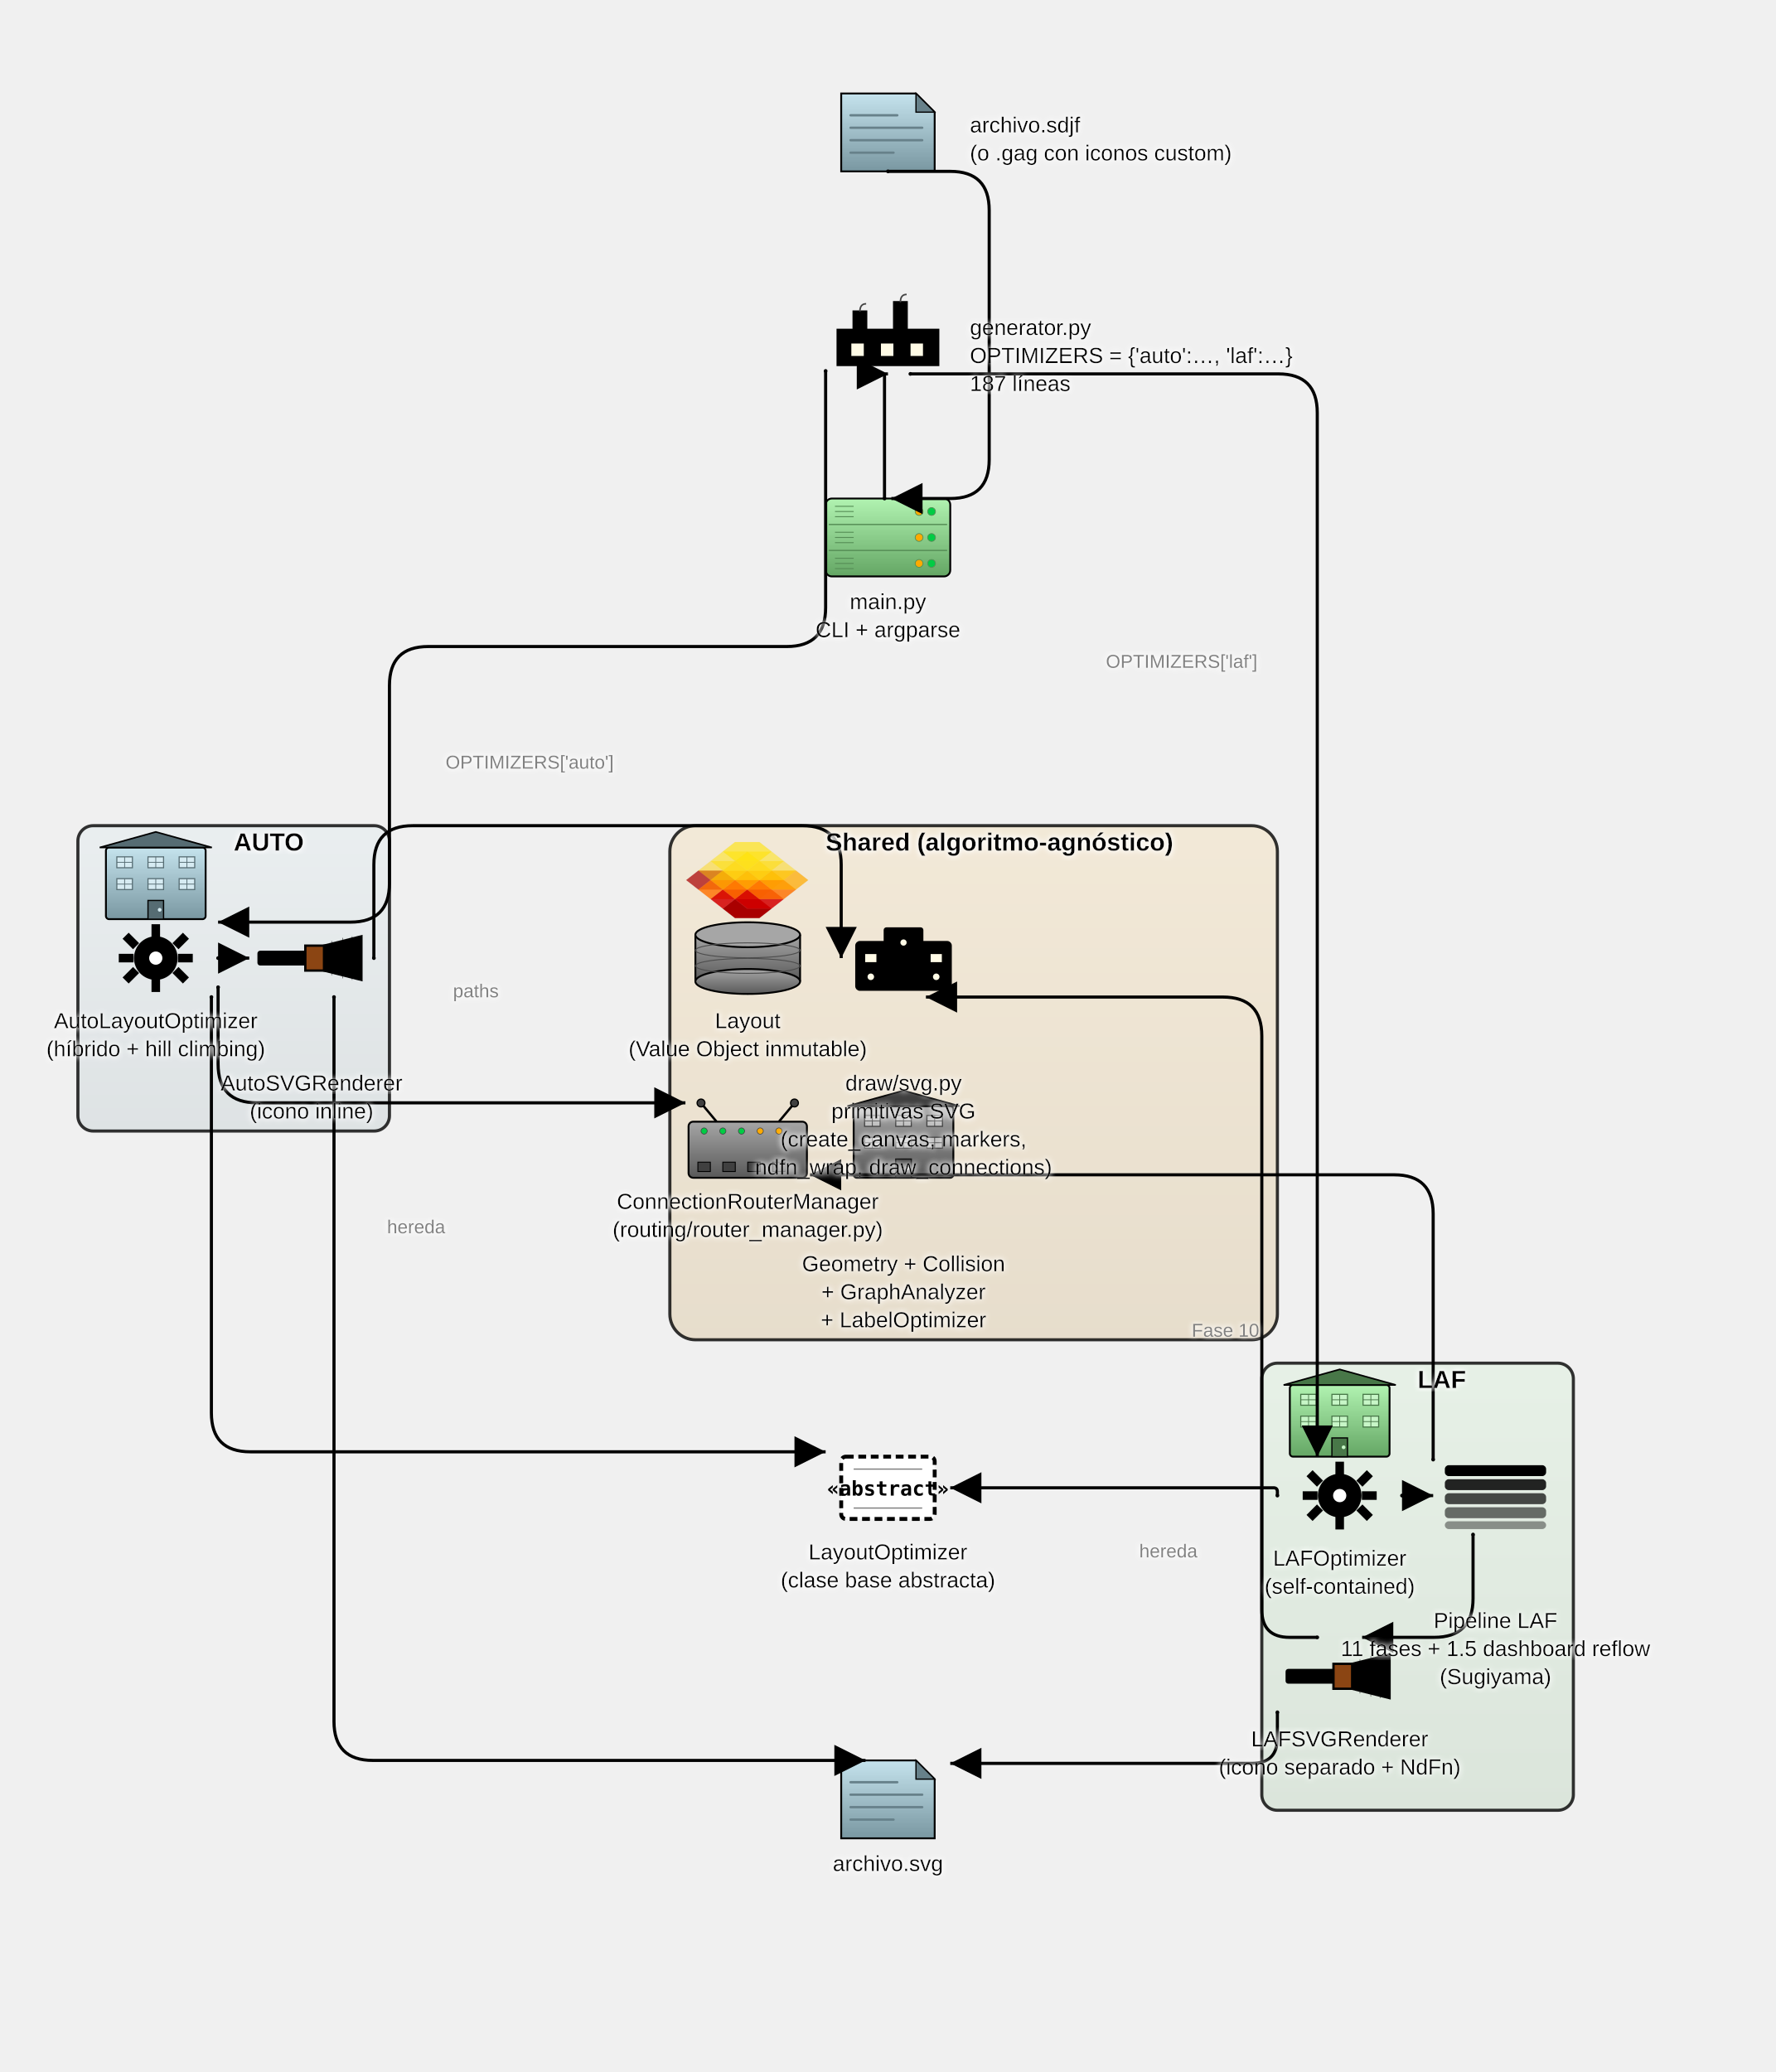
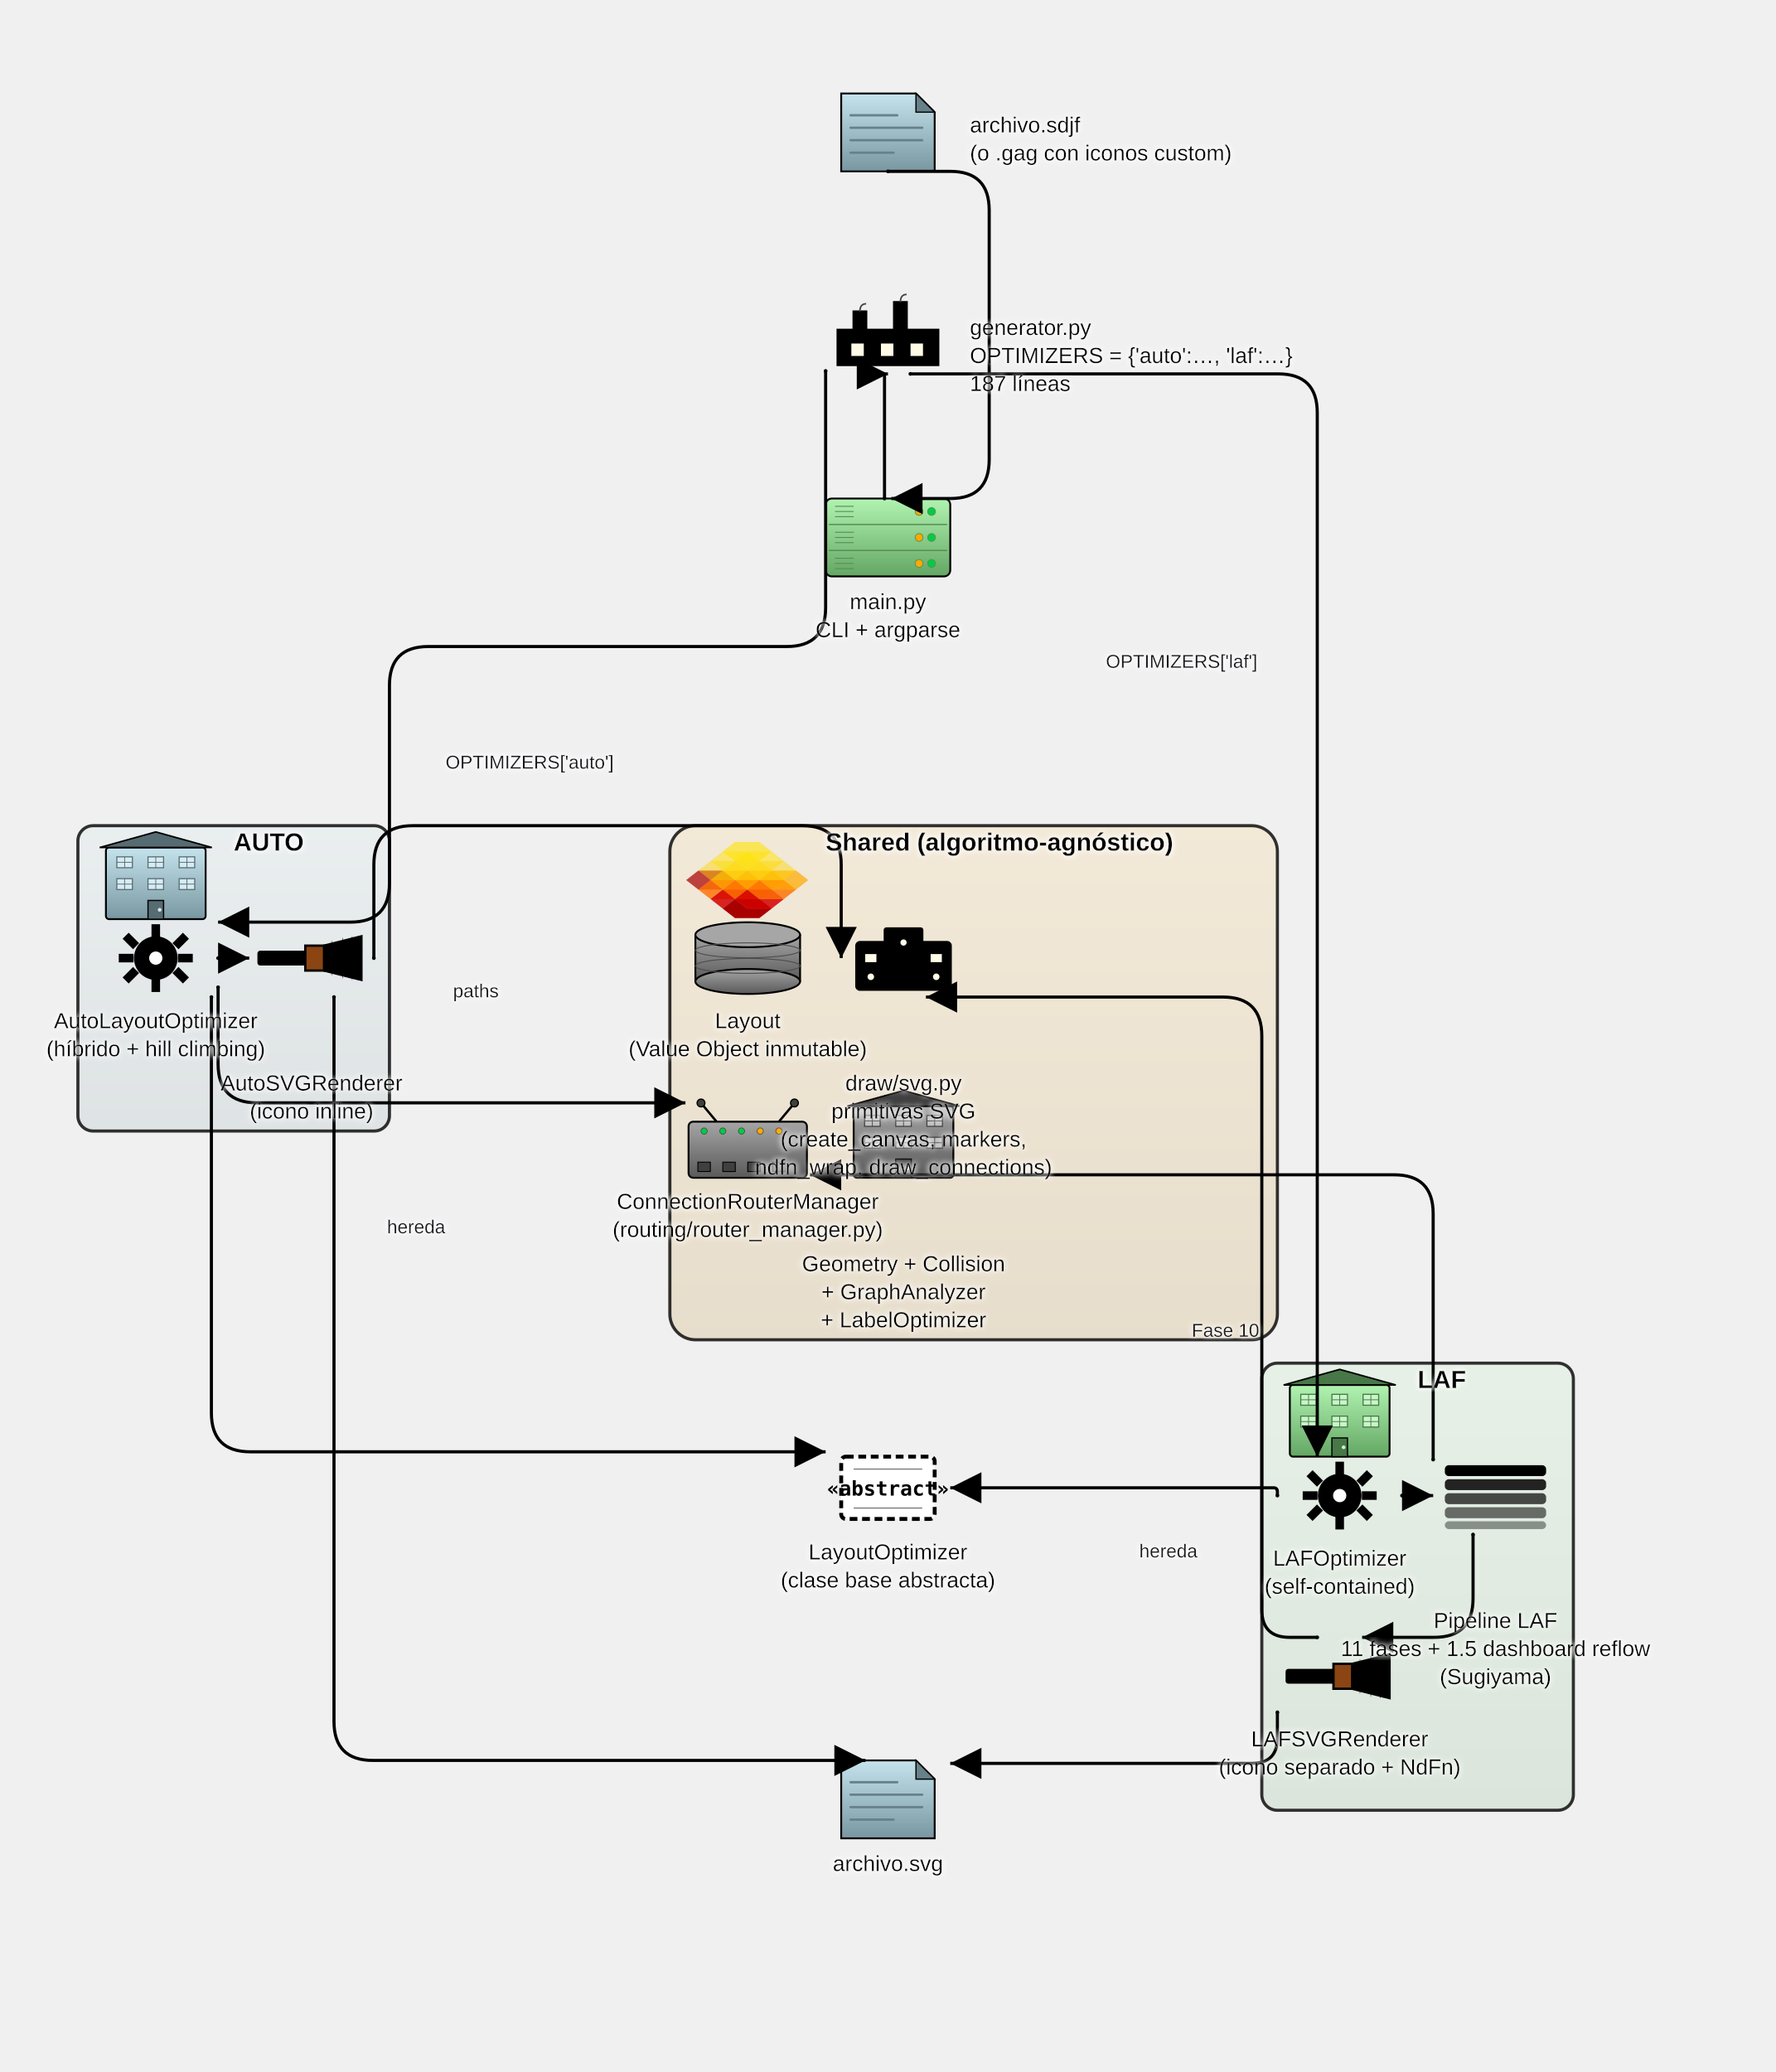
<svg xmlns="http://www.w3.org/2000/svg" baseProfile="full" height="1330" version="1.1" viewBox="0,0,1140,1330" width="1140">
  <defs>
    <filter height="140%" id="text-glow" width="140%" x="-20%" y="-20%">
      <feGaussianBlur in="SourceGraphic" result="blur" stdDeviation="2" />
      <feFlood flood-color="white" flood-opacity="1" result="color" />
      <feComposite in="color" in2="blur" operator="in" result="shadow" />
      <feMerge>
        <feMergeNode in="shadow" />
        <feMergeNode in="shadow" />
        <feMergeNode in="SourceGraphic" />
      </feMerge>
    </filter>
    <marker id="arrow-end" markerHeight="10" markerWidth="10" orient="auto" refX="10" refY="5">
      <path d="M 0 0 L 10 5 L 0 10 z" fill="black" />
    </marker>
    <marker id="arrow-start" markerHeight="10" markerWidth="10" orient="auto" refX="0" refY="5">
      <path d="M 10 0 L 0 5 L 10 10 z" fill="black" />
    </marker>
    <marker id="circle-start" markerHeight="2.4" markerUnits="userSpaceOnUse" markerWidth="2.4" orient="auto" refX="1.2" refY="1.2">
      <circle cx="1.2" cy="1.2" fill="black" r="1.2" />
    </marker>
    <marker id="circle-end" markerHeight="2.4" markerUnits="userSpaceOnUse" markerWidth="2.4" orient="auto" refX="1.2" refY="1.2">
      <circle cx="1.2" cy="1.2" fill="black" r="1.2" />
    </marker>
    <linearGradient id="gradient-auto_box" x1="0%" x2="0%" y1="0%" y2="100%">
      <stop offset="0%" stop-color="#c5e3ed" />
      <stop offset="100%" stop-color="#7997a1" />
    </linearGradient>
    <linearGradient id="gradient-auto_box_icon" x1="0%" x2="0%" y1="0%" y2="100%">
      <stop offset="0%" stop-color="#c5e3ed" />
      <stop offset="100%" stop-color="#7997a1" />
    </linearGradient>
    <linearGradient id="gradient-shared_box" x1="0%" x2="0%" y1="0%" y2="100%">
      <stop offset="0%" stop-color="#ffc04c" />
      <stop offset="100%" stop-color="#b27300" />
    </linearGradient>
    <linearGradient id="gradient-laf_box" x1="0%" x2="0%" y1="0%" y2="100%">
      <stop offset="0%" stop-color="#b1f3b1" />
      <stop offset="100%" stop-color="#64a664" />
    </linearGradient>
    <linearGradient id="gradient-laf_box_icon" x1="0%" x2="0%" y1="0%" y2="100%">
      <stop offset="0%" stop-color="#b1f3b1" />
      <stop offset="100%" stop-color="#64a664" />
    </linearGradient>
    <linearGradient id="gradient-input" x1="0%" x2="0%" y1="0%" y2="100%">
      <stop offset="0%" stop-color="#c5e3ed" />
      <stop offset="100%" stop-color="#7997a1" />
    </linearGradient>
    <linearGradient id="gradient-main" x1="0%" x2="0%" y1="0%" y2="100%">
      <stop offset="0%" stop-color="#b1f3b1" />
      <stop offset="100%" stop-color="#64a664" />
    </linearGradient>
    <linearGradient id="gradient-layout_obj" x1="0%" x2="0%" y1="0%" y2="100%">
      <stop offset="0%" stop-color="#a6a6a6" />
      <stop offset="100%" stop-color="#595959" />
    </linearGradient>
    <linearGradient id="gradient-router_mgr" x1="0%" x2="0%" y1="0%" y2="100%">
      <stop offset="0%" stop-color="#a6a6a6" />
      <stop offset="100%" stop-color="#595959" />
    </linearGradient>
    <linearGradient id="gradient-geometry_utils" x1="0%" x2="0%" y1="0%" y2="100%">
      <stop offset="0%" stop-color="#a6a6a6" />
      <stop offset="100%" stop-color="#595959" />
    </linearGradient>
    <linearGradient id="gradient-output" x1="0%" x2="0%" y1="0%" y2="100%">
      <stop offset="0%" stop-color="#c5e3ed" />
      <stop offset="100%" stop-color="#7997a1" />
    </linearGradient>
  </defs>
  <rect fill="url(#gradient-auto_box)" fill-opacity="0.15" height="196.0" rx="9.8" ry="9.8" stroke="black" stroke-opacity="0.8" stroke-width="2" width="200.0" x="50.0" y="530.0" />
  <g id="auto_box_icon">
    <rect fill="url(#gradient-auto_box_icon)" height="46" rx="2" ry="2" stroke="black" stroke-width="1.2" width="64" x="68.0" y="544.0" />
    <polygon fill="#566c73" points="64.0,544.0 100.0,534.0 136.0,544.0" stroke="black" stroke-width="1.0" />
    <rect fill="#d6ebf2" height="7" stroke="#566c73" stroke-width="0.7" width="10" x="75.0" y="550.0" />
    <line stroke="#566c73" stroke-width="0.5" x1="80.0" x2="80.0" y1="550.0" y2="557.0" />
    <line stroke="#566c73" stroke-width="0.5" x1="75.0" x2="85.0" y1="553.5" y2="553.5" />
    <rect fill="#d6ebf2" height="7" stroke="#566c73" stroke-width="0.7" width="10" x="95.0" y="550.0" />
    <line stroke="#566c73" stroke-width="0.5" x1="100.0" x2="100.0" y1="550.0" y2="557.0" />
    <line stroke="#566c73" stroke-width="0.5" x1="95.0" x2="105.0" y1="553.5" y2="553.5" />
    <rect fill="#d6ebf2" height="7" stroke="#566c73" stroke-width="0.7" width="10" x="115.0" y="550.0" />
    <line stroke="#566c73" stroke-width="0.5" x1="120.0" x2="120.0" y1="550.0" y2="557.0" />
    <line stroke="#566c73" stroke-width="0.5" x1="115.0" x2="125.0" y1="553.5" y2="553.5" />
    <rect fill="#d6ebf2" height="7" stroke="#566c73" stroke-width="0.7" width="10" x="75.0" y="564.0" />
    <line stroke="#566c73" stroke-width="0.5" x1="80.0" x2="80.0" y1="564.0" y2="571.0" />
    <line stroke="#566c73" stroke-width="0.5" x1="75.0" x2="85.0" y1="567.5" y2="567.5" />
    <rect fill="#d6ebf2" height="7" stroke="#566c73" stroke-width="0.7" width="10" x="95.0" y="564.0" />
    <line stroke="#566c73" stroke-width="0.5" x1="100.0" x2="100.0" y1="564.0" y2="571.0" />
    <line stroke="#566c73" stroke-width="0.5" x1="95.0" x2="105.0" y1="567.5" y2="567.5" />
    <rect fill="#d6ebf2" height="7" stroke="#566c73" stroke-width="0.7" width="10" x="115.0" y="564.0" />
    <line stroke="#566c73" stroke-width="0.5" x1="120.0" x2="120.0" y1="564.0" y2="571.0" />
    <line stroke="#566c73" stroke-width="0.5" x1="115.0" x2="125.0" y1="567.5" y2="567.5" />
    <rect fill="#566c73" height="12" stroke="black" stroke-width="0.8" width="10" x="95.0" y="578.0" />
    <circle cx="102.5" cy="584.0" fill="#d6ebf2" r="1.2" />
  </g>
  <rect fill="url(#gradient-shared_box)" fill-opacity="0.15" height="330.0" rx="16.5" ry="16.5" stroke="black" stroke-opacity="0.8" stroke-width="2" width="390.0" x="430.0" y="530.0" />
  <g id="shared_box_icon">
    <g transform="translate(440.0,540.0) scale(1.568627,1.162791) translate(0,0)">
      <path d="m 211.514,221.098 -99.807,57.624 -99.807,-57.624 0,-115.248 99.807,-57.624 99.807,57.624 z" fill="#a90000" opacity="0.72" stroke="#cbcbcb" stroke-width="0.48" transform="matrix(0.0751447,0.02631765,-0.04338481,0.0455835,8.97,11.04)" />
      <path d="m 211.514,221.098 -99.807,57.624 -99.807,-57.624 0,-115.248 99.807,-57.624 99.807,57.624 z" fill="#ff7000" opacity="0.82" stroke="#cbcbcb" stroke-width="0.48" transform="matrix(0.0751447,0.02631765,-0.04338481,0.0455835,13.97,16.29)" />
      <path d="m 211.514,221.098 -99.807,57.624 -99.807,-57.624 0,-115.248 99.807,-57.624 99.807,57.624 z" fill="#ffa900" opacity="0.72" stroke="#cbcbcb" stroke-width="0.48" transform="matrix(0.0751447,0.02631765,-0.04338481,0.0455835,18.97,11.04)" />
      <path d="m 211.514,221.098 -99.807,57.624 -99.807,-57.624 0,-115.248 99.807,-57.624 99.807,57.624 z" fill="#d40000" opacity="0.85" stroke="#cbcbcb" stroke-width="0.48" transform="matrix(0.0751447,0.02631765,-0.04338481,0.0455835,18.97,21.54)" />
      <path d="m 211.514,221.098 -99.807,57.624 -99.807,-57.624 0,-115.248 99.807,-57.624 99.807,57.624 z" fill="#a90000" opacity="1.0" stroke="#cbcbcb" stroke-width="0.48" transform="matrix(0.0751447,0.02631765,-0.04338481,0.0455835,23.97,26.80)" />
      <path d="m 211.514,221.098 -99.807,57.624 -99.807,-57.624 0,-115.248 99.807,-57.624 99.807,57.624 z" fill="#ff7000" opacity="0.82" stroke="#cbcbcb" stroke-width="0.48" transform="matrix(0.0751447,0.02631765,-0.04338481,0.0455835,23.97,16.29)" />
      <path d="m 211.514,221.098 -99.807,57.624 -99.807,-57.624 0,-115.248 99.807,-57.624 99.807,57.624 z" fill="#ffa900" opacity="0.72" stroke="#cbcbcb" stroke-width="0.48" transform="matrix(0.0751447,0.02631765,-0.04338481,0.0455835,28.97,11.04)" />
      <path d="m 211.514,221.098 -99.807,57.624 -99.807,-57.624 0,-115.248 99.807,-57.624 99.807,57.624 z" fill="#d40000" opacity="0.85" stroke="#cbcbcb" stroke-width="0.48" transform="matrix(0.0751447,0.02631765,-0.04338481,0.0455835,28.97,21.54)" />
      <path d="m 211.514,221.098 -99.807,57.624 -99.807,-57.624 0,-115.248 99.807,-57.624 99.807,57.624 z" fill="#ff7000" opacity="0.82" stroke="#cbcbcb" stroke-width="0.48" transform="matrix(0.0751447,0.02631765,-0.04338481,0.0455835,33.97,16.29)" />
      <path d="m 211.514,221.098 -99.807,57.624 -99.807,-57.624 0,-115.248 99.807,-57.624 99.807,57.624 z" fill="#ffa900" opacity="0.72" stroke="#cbcbcb" stroke-width="0.48" transform="matrix(0.0751447,0.02631765,-0.04338481,0.0455835,38.97,11.04)" />
      <path d="m 211.514,221.098 -99.807,57.624 -99.807,-57.624 0,-115.248 99.807,-57.624 99.807,57.624 z" fill="#ffd400" opacity="0.45" stroke="#cbcbcb" stroke-width="0.48" transform="matrix(0.0751447,0.02631765,-0.04338481,0.0455835,13.97,5.78)" />
      <path d="m 211.514,221.098 -99.807,57.624 -99.807,-57.624 0,-115.248 99.807,-57.624 99.807,57.624 z" fill="#ffe200" opacity="0.5" stroke="#cbcbcb" stroke-width="0.48" transform="matrix(0.0751447,0.02631765,-0.04338481,0.0455835,18.97,0.53)" />
      <path d="m 211.514,221.098 -99.807,57.624 -99.807,-57.624 0,-115.248 99.807,-57.624 99.807,57.624 z" fill="#ffd400" opacity="0.45" stroke="#cbcbcb" stroke-width="0.48" transform="matrix(0.0751447,0.02631765,-0.04338481,0.0455835,23.97,5.78)" />
      <path d="m 211.514,221.098 -99.807,57.624 -99.807,-57.624 0,-115.248 99.807,-57.624 99.807,57.624 z" fill="#ffe200" opacity="0.6" stroke="#cbcbcb" stroke-width="0.48" transform="matrix(0.0751447,0.02631765,-0.04338481,0.0455835,23.97,-4.73)" />
      <path d="m 211.514,221.098 -99.807,57.624 -99.807,-57.624 0,-115.248 99.807,-57.624 99.807,57.624 z" fill="#ffe200" opacity="0.5" stroke="#cbcbcb" stroke-width="0.48" transform="matrix(0.0751447,0.02631765,-0.04338481,0.0455835,28.97,0.53)" />
      <path d="m 211.514,221.098 -99.807,57.624 -99.807,-57.624 0,-115.248 99.807,-57.624 99.807,57.624 z" fill="#ffd400" opacity="0.45" stroke="#cbcbcb" stroke-width="0.48" transform="matrix(0.0751447,0.02631765,-0.04338481,0.0455835,33.97,5.78)" />
    </g>
  </g>
  <rect fill="url(#gradient-laf_box)" fill-opacity="0.15" height="287.0" rx="10.0" ry="10.0" stroke="black" stroke-opacity="0.8" stroke-width="2" width="200.0" x="810.0" y="875.0" />
  <g id="laf_box_icon">
    <rect fill="url(#gradient-laf_box_icon)" height="46" rx="2" ry="2" stroke="black" stroke-width="1.2" width="64" x="828.0" y="889.0" />
    <polygon fill="#487748" points="824.0,889.0 860.0,879.0 896.0,889.0" stroke="black" stroke-width="1.0" />
    <rect fill="#c7f6c7" height="7" stroke="#487748" stroke-width="0.7" width="10" x="835.0" y="895.0" />
    <line stroke="#487748" stroke-width="0.5" x1="840.0" x2="840.0" y1="895.0" y2="902.0" />
    <line stroke="#487748" stroke-width="0.5" x1="835.0" x2="845.0" y1="898.5" y2="898.5" />
    <rect fill="#c7f6c7" height="7" stroke="#487748" stroke-width="0.7" width="10" x="855.0" y="895.0" />
    <line stroke="#487748" stroke-width="0.5" x1="860.0" x2="860.0" y1="895.0" y2="902.0" />
    <line stroke="#487748" stroke-width="0.5" x1="855.0" x2="865.0" y1="898.5" y2="898.5" />
    <rect fill="#c7f6c7" height="7" stroke="#487748" stroke-width="0.7" width="10" x="875.0" y="895.0" />
    <line stroke="#487748" stroke-width="0.5" x1="880.0" x2="880.0" y1="895.0" y2="902.0" />
    <line stroke="#487748" stroke-width="0.5" x1="875.0" x2="885.0" y1="898.5" y2="898.5" />
    <rect fill="#c7f6c7" height="7" stroke="#487748" stroke-width="0.7" width="10" x="835.0" y="909.0" />
    <line stroke="#487748" stroke-width="0.5" x1="840.0" x2="840.0" y1="909.0" y2="916.0" />
    <line stroke="#487748" stroke-width="0.5" x1="835.0" x2="845.0" y1="912.5" y2="912.5" />
    <rect fill="#c7f6c7" height="7" stroke="#487748" stroke-width="0.7" width="10" x="855.0" y="909.0" />
    <line stroke="#487748" stroke-width="0.5" x1="860.0" x2="860.0" y1="909.0" y2="916.0" />
    <line stroke="#487748" stroke-width="0.5" x1="855.0" x2="865.0" y1="912.5" y2="912.5" />
    <rect fill="#c7f6c7" height="7" stroke="#487748" stroke-width="0.7" width="10" x="875.0" y="909.0" />
    <line stroke="#487748" stroke-width="0.5" x1="880.0" x2="880.0" y1="909.0" y2="916.0" />
    <line stroke="#487748" stroke-width="0.5" x1="875.0" x2="885.0" y1="912.5" y2="912.5" />
    <rect fill="#487748" height="12" stroke="black" stroke-width="0.8" width="10" x="855.0" y="923.0" />
    <circle cx="862.5" cy="929.0" fill="#c7f6c7" r="1.2" />
  </g>
  <g id="input">
    <polygon fill="url(#gradient-input)" points="540,60 588,60 600,72 600,110 540,110" stroke="black" stroke-width="1.2" />
    <polygon fill="#67818a" points="588,60 600,72 588,72" stroke="black" stroke-width="0.8" />
    <line stroke="#67818a" stroke-linecap="round" stroke-width="1.5" x1="546" x2="576" y1="74" y2="74" />
    <line stroke="#67818a" stroke-linecap="round" stroke-width="1.5" x1="546" x2="592" y1="82" y2="82" />
    <line stroke="#67818a" stroke-linecap="round" stroke-width="1.5" x1="546" x2="592" y1="90" y2="90" />
    <line stroke="#67818a" stroke-linecap="round" stroke-width="1.5" x1="546" x2="573.6" y1="98" y2="98" />
  </g>
  <g id="main">
    <rect fill="url(#gradient-main)" height="50" rx="4" ry="4" stroke="black" stroke-width="1.2" width="80" x="530" y="320" />
    <line stroke="#568e56" stroke-width="0.8" x1="532" x2="608" y1="336.667" y2="336.667" />
    <line stroke="#568e56" stroke-width="0.8" x1="532" x2="608" y1="353.333" y2="353.333" />
    <circle cx="598" cy="328.333" fill="#00cc44" r="2.5" stroke="#568e56" stroke-width="0.5" />
    <circle cx="590" cy="328.333" fill="#ffaa00" r="2.5" stroke="#568e56" stroke-width="0.5" />
    <circle cx="598" cy="345.0" fill="#00cc44" r="2.5" stroke="#568e56" stroke-width="0.5" />
    <circle cx="590" cy="345.0" fill="#ffaa00" r="2.5" stroke="#568e56" stroke-width="0.5" />
    <circle cx="598" cy="361.667" fill="#00cc44" r="2.5" stroke="#568e56" stroke-width="0.5" />
    <circle cx="590" cy="361.667" fill="#ffaa00" r="2.5" stroke="#568e56" stroke-width="0.5" />
    <line stroke="#568e56" stroke-width="0.6" x1="536" x2="548" y1="325.0" y2="325.0" />
    <line stroke="#568e56" stroke-width="0.6" x1="536" x2="548" y1="328.333" y2="328.333" />
    <line stroke="#568e56" stroke-width="0.6" x1="536" x2="548" y1="331.667" y2="331.667" />
    <line stroke="#568e56" stroke-width="0.6" x1="536" x2="548" y1="341.667" y2="341.667" />
    <line stroke="#568e56" stroke-width="0.6" x1="536" x2="548" y1="345.0" y2="345.0" />
    <line stroke="#568e56" stroke-width="0.6" x1="536" x2="548" y1="348.333" y2="348.333" />
    <line stroke="#568e56" stroke-width="0.6" x1="536" x2="548" y1="358.333" y2="358.333" />
    <line stroke="#568e56" stroke-width="0.6" x1="536" x2="548" y1="361.667" y2="361.667" />
    <line stroke="#568e56" stroke-width="0.6" x1="536" x2="548" y1="365.0" y2="365.0" />
  </g>
  <g id="generator" transform="translate(530,190) scale(1.0)">
    <rect x="8" y="22" width="64" height="22" fill="currentColor" stroke="black" stroke-width="2" />
    <rect x="18" y="10" width="8" height="14" fill="currentColor" stroke="black" stroke-width="1.5" />
    <rect x="44" y="4" width="8" height="20" fill="currentColor" stroke="black" stroke-width="1.5" />
    <path d="M 22 10 Q 22 5 26 5" fill="none" stroke="#444" stroke-width="1" />
    <path d="M 48 4 Q 48 -1 52 -1" fill="none" stroke="#444" stroke-width="1" />
    <rect x="16" y="30" width="9" height="9" fill="#fffbe6" stroke="black" stroke-width="1" />
    <rect x="35" y="30" width="9" height="9" fill="#fffbe6" stroke="black" stroke-width="1" />
    <rect x="54" y="30" width="9" height="9" fill="#fffbe6" stroke="black" stroke-width="1" />
  </g>
  <g id="auto_opt" transform="translate(60.0,590.0) scale(1.0)">
    <circle cx="40" cy="25" r="13" fill="currentColor" stroke="black" stroke-width="2" />
    <rect x="38" y="4" width="4" height="8" fill="currentColor" stroke="black" stroke-width="1.5" />
    <rect x="38" y="38" width="4" height="8" fill="currentColor" stroke="black" stroke-width="1.5" />
    <rect x="17" y="23" width="8" height="4" fill="currentColor" stroke="black" stroke-width="1.5" />
    <rect x="55" y="23" width="8" height="4" fill="currentColor" stroke="black" stroke-width="1.5" />
    <rect x="22" y="10" width="4" height="8" transform="rotate(-45 24 14)" fill="currentColor" stroke="black" stroke-width="1.5" />
    <rect x="54" y="32" width="4" height="8" transform="rotate(-45 56 36)" fill="currentColor" stroke="black" stroke-width="1.5" />
    <rect x="22" y="32" width="4" height="8" transform="rotate(45 24 36)" fill="currentColor" stroke="black" stroke-width="1.5" />
    <rect x="54" y="10" width="4" height="8" transform="rotate(45 56 14)" fill="currentColor" stroke="black" stroke-width="1.5" />
    <circle cx="40" cy="25" r="5" fill="white" stroke="black" stroke-width="1.5" />
  </g>
  <g id="auto_rend" transform="translate(160.0,590.0) scale(1.0)">
    <rect x="6" y="21" width="32" height="8" fill="currentColor" stroke="black" stroke-width="1.5" rx="1" />
    <rect x="36" y="17" width="14" height="16" fill="#8b4513" stroke="black" stroke-width="1.5" />
    <polygon points="48,17 72,11 72,39 48,33" fill="currentColor" stroke="black" stroke-width="1.5" />
    <line x1="53" y1="14" x2="53" y2="36" stroke="black" stroke-width="0.5" opacity="0.5" />
    <line x1="60" y1="12" x2="60" y2="38" stroke="black" stroke-width="0.5" opacity="0.5" />
    <line x1="66" y1="11" x2="66" y2="39" stroke="black" stroke-width="0.5" opacity="0.5" />
  </g>
  <g id="layout_obj">
    <rect fill="url(#gradient-layout_obj)" height="30.0" stroke="none" width="67.2" x="446.4" y="600.0" />
    <line stroke="black" stroke-width="1.2" x1="446.4" x2="446.4" y1="600.0" y2="630.0" />
    <line stroke="black" stroke-width="1.2" x1="513.6" x2="513.6" y1="600.0" y2="630.0" />
    <ellipse cx="480.0" cy="630.0" fill="url(#gradient-layout_obj)" rx="33.6" ry="8" stroke="black" stroke-width="1.2" />
    <ellipse cx="480.0" cy="600.0" fill="#a6a6a6" rx="33.6" ry="8" stroke="black" stroke-width="1.2" />
    <ellipse cx="480.0" cy="610.0" fill="none" rx="33.6" ry="4.8" stroke="#4c4c4c" stroke-width="0.6" />
    <ellipse cx="480.0" cy="620.0" fill="none" rx="33.6" ry="4.8" stroke="#4c4c4c" stroke-width="0.6" />
  </g>
  <g id="draw_svg" transform="translate(540.0,590.0) scale(1.0)">
    <rect x="10" y="15" width="60" height="30" fill="currentColor" stroke="black" stroke-width="2" rx="2" />
    <rect x="28" y="6" width="24" height="10" fill="currentColor" stroke="black" stroke-width="1.5" rx="1" />
    <line x1="40" y1="15" x2="40" y2="45" stroke="black" stroke-width="1.5" />
    <circle cx="40" cy="15" r="2.5" fill="#fffbe6" stroke="black" stroke-width="1" />
    <rect x="15" y="22" width="8" height="6" fill="#fffbe6" stroke="black" stroke-width="0.8" />
    <rect x="57" y="22" width="8" height="6" fill="#fffbe6" stroke="black" stroke-width="0.8" />
    <circle cx="19" cy="37" r="2.5" fill="#fffbe6" stroke="black" stroke-width="0.8" />
    <circle cx="61" cy="37" r="2.5" fill="#fffbe6" stroke="black" stroke-width="0.8" />
  </g>
  <g id="router_mgr">
    <rect fill="url(#gradient-router_mgr)" height="36" rx="3" ry="3" stroke="black" stroke-width="1.2" width="76" x="442.0" y="720.0" />
    <line stroke="black" stroke-width="1.5" x1="460.0" x2="450.0" y1="720.0" y2="708.0" />
    <circle cx="450.0" cy="708.0" fill="#404040" r="2.5" stroke="black" stroke-width="0.8" />
    <line stroke="black" stroke-width="1.5" x1="500.0" x2="510.0" y1="720.0" y2="708.0" />
    <circle cx="510.0" cy="708.0" fill="#404040" r="2.5" stroke="black" stroke-width="0.8" />
    <rect fill="#404040" height="6" stroke="black" stroke-width="0.6" width="8" x="448.0" y="746.0" />
    <rect fill="#404040" height="6" stroke="black" stroke-width="0.6" width="8" x="464.0" y="746.0" />
    <rect fill="#404040" height="6" stroke="black" stroke-width="0.6" width="8" x="480.0" y="746.0" />
    <rect fill="#404040" height="6" stroke="black" stroke-width="0.6" width="8" x="496.0" y="746.0" />
    <circle cx="452.0" cy="726.0" fill="#00cc44" r="2" stroke="#404040" stroke-width="0.4" />
    <circle cx="464.0" cy="726.0" fill="#00cc44" r="2" stroke="#404040" stroke-width="0.4" />
    <circle cx="476.0" cy="726.0" fill="#00cc44" r="2" stroke="#404040" stroke-width="0.4" />
    <circle cx="488.0" cy="726.0" fill="#ffaa00" r="2" stroke="#404040" stroke-width="0.4" />
    <circle cx="500.0" cy="726.0" fill="#ffaa00" r="2" stroke="#404040" stroke-width="0.4" />
  </g>
  <g id="geometry_utils">
    <rect fill="url(#gradient-geometry_utils)" height="46" rx="2" ry="2" stroke="black" stroke-width="1.2" width="64" x="548.0" y="710.0" />
    <polygon fill="#404040" points="544.0,710.0 580.0,700.0 616.0,710.0" stroke="black" stroke-width="1.0" />
    <rect fill="#bfbfbf" height="7" stroke="#404040" stroke-width="0.7" width="10" x="555.0" y="716.0" />
    <line stroke="#404040" stroke-width="0.5" x1="560.0" x2="560.0" y1="716.0" y2="723.0" />
    <line stroke="#404040" stroke-width="0.5" x1="555.0" x2="565.0" y1="719.5" y2="719.5" />
    <rect fill="#bfbfbf" height="7" stroke="#404040" stroke-width="0.7" width="10" x="575.0" y="716.0" />
    <line stroke="#404040" stroke-width="0.5" x1="580.0" x2="580.0" y1="716.0" y2="723.0" />
    <line stroke="#404040" stroke-width="0.5" x1="575.0" x2="585.0" y1="719.5" y2="719.5" />
    <rect fill="#bfbfbf" height="7" stroke="#404040" stroke-width="0.7" width="10" x="595.0" y="716.0" />
    <line stroke="#404040" stroke-width="0.5" x1="600.0" x2="600.0" y1="716.0" y2="723.0" />
    <line stroke="#404040" stroke-width="0.5" x1="595.0" x2="605.0" y1="719.5" y2="719.5" />
    <rect fill="#bfbfbf" height="7" stroke="#404040" stroke-width="0.7" width="10" x="555.0" y="730.0" />
    <line stroke="#404040" stroke-width="0.5" x1="560.0" x2="560.0" y1="730.0" y2="737.0" />
    <line stroke="#404040" stroke-width="0.5" x1="555.0" x2="565.0" y1="733.5" y2="733.5" />
    <rect fill="#bfbfbf" height="7" stroke="#404040" stroke-width="0.7" width="10" x="575.0" y="730.0" />
    <line stroke="#404040" stroke-width="0.5" x1="580.0" x2="580.0" y1="730.0" y2="737.0" />
    <line stroke="#404040" stroke-width="0.5" x1="575.0" x2="585.0" y1="733.5" y2="733.5" />
    <rect fill="#bfbfbf" height="7" stroke="#404040" stroke-width="0.7" width="10" x="595.0" y="730.0" />
    <line stroke="#404040" stroke-width="0.5" x1="600.0" x2="600.0" y1="730.0" y2="737.0" />
    <line stroke="#404040" stroke-width="0.5" x1="595.0" x2="605.0" y1="733.5" y2="733.5" />
    <rect fill="#404040" height="12" stroke="black" stroke-width="0.8" width="10" x="575.0" y="744.0" />
    <circle cx="582.5" cy="750.0" fill="#bfbfbf" r="1.2" />
  </g>
  <g id="laf_opt" transform="translate(820.0,935.0) scale(1.0)">
    <circle cx="40" cy="25" r="13" fill="currentColor" stroke="black" stroke-width="2" />
    <rect x="38" y="4" width="4" height="8" fill="currentColor" stroke="black" stroke-width="1.5" />
    <rect x="38" y="38" width="4" height="8" fill="currentColor" stroke="black" stroke-width="1.5" />
    <rect x="17" y="23" width="8" height="4" fill="currentColor" stroke="black" stroke-width="1.5" />
    <rect x="55" y="23" width="8" height="4" fill="currentColor" stroke="black" stroke-width="1.5" />
    <rect x="22" y="10" width="4" height="8" transform="rotate(-45 24 14)" fill="currentColor" stroke="black" stroke-width="1.5" />
    <rect x="54" y="32" width="4" height="8" transform="rotate(-45 56 36)" fill="currentColor" stroke="black" stroke-width="1.5" />
    <rect x="22" y="32" width="4" height="8" transform="rotate(45 24 36)" fill="currentColor" stroke="black" stroke-width="1.5" />
    <rect x="54" y="10" width="4" height="8" transform="rotate(45 56 14)" fill="currentColor" stroke="black" stroke-width="1.5" />
    <circle cx="40" cy="25" r="5" fill="white" stroke="black" stroke-width="1.5" />
  </g>
  <g id="laf_pipe" transform="translate(920.0,935.0) scale(1.0)">
    <rect x="8" y="6" width="64" height="6" fill="currentColor" stroke="black" stroke-width="1" rx="2" />
    <rect x="8" y="15" width="64" height="6" fill="currentColor" stroke="black" stroke-width="1" rx="2" opacity="0.85" />
    <rect x="8" y="24" width="64" height="6" fill="currentColor" stroke="black" stroke-width="1" rx="2" opacity="0.7" />
    <rect x="8" y="33" width="64" height="6" fill="currentColor" stroke="black" stroke-width="1" rx="2" opacity="0.55" />
    <rect x="8" y="42" width="64" height="4" fill="currentColor" stroke="black" stroke-width="1" rx="2" opacity="0.4" />
  </g>
  <g id="laf_rend" transform="translate(820.0,1051.0) scale(1.0)">
    <rect x="6" y="21" width="32" height="8" fill="currentColor" stroke="black" stroke-width="1.5" rx="1" />
    <rect x="36" y="17" width="14" height="16" fill="#8b4513" stroke="black" stroke-width="1.5" />
    <polygon points="48,17 72,11 72,39 48,33" fill="currentColor" stroke="black" stroke-width="1.5" />
    <line x1="53" y1="14" x2="53" y2="36" stroke="black" stroke-width="0.5" opacity="0.5" />
    <line x1="60" y1="12" x2="60" y2="38" stroke="black" stroke-width="0.5" opacity="0.5" />
    <line x1="66" y1="11" x2="66" y2="39" stroke="black" stroke-width="0.5" opacity="0.5" />
  </g>
  <g id="contract" transform="translate(530,930) scale(1.0)">
    <rect x="10" y="5" width="60" height="40" fill="white" stroke="currentColor" stroke-width="2.5" stroke-dasharray="5,3" rx="3" />
    <text x="40" y="30" font-family="monospace" font-size="13" font-weight="bold" fill="currentColor" text-anchor="middle">«abstract»</text>
    <line x1="18" y1="13" x2="62" y2="13" stroke="currentColor" stroke-width="0.8" opacity="0.5" />
    <line x1="18" y1="38" x2="62" y2="38" stroke="currentColor" stroke-width="0.8" opacity="0.5" />
  </g>
  <g id="output">
    <polygon fill="url(#gradient-output)" points="540,1130 588,1130 600,1142 600,1180 540,1180" stroke="black" stroke-width="1.2" />
    <polygon fill="#67818a" points="588,1130 600,1142 588,1142" stroke="black" stroke-width="0.8" />
    <line stroke="#67818a" stroke-linecap="round" stroke-width="1.5" x1="546" x2="576" y1="1144" y2="1144" />
    <line stroke="#67818a" stroke-linecap="round" stroke-width="1.5" x1="546" x2="592" y1="1152" y2="1152" />
    <line stroke="#67818a" stroke-linecap="round" stroke-width="1.5" x1="546" x2="592" y1="1160" y2="1160" />
    <line stroke="#67818a" stroke-linecap="round" stroke-width="1.5" x1="546" x2="573.6" y1="1168" y2="1168" />
  </g>
  <path d="M 570.0,110.0 L 610.0,110.0 Q 635.0,110.0 635.0,135.0 L 635.0,295.0 Q 635.0,320.0 610.0,320.0 L 572.2,320.0" fill="none" marker-end="url(#arrow-end)" marker-start="url(#circle-start)" stroke="black" stroke-width="2" />
  <path d="M 567.8,320.0 L 567.8,241.1 Q 567.8,240.0 568.9,240.0 L 570.0,240.0" fill="none" marker-end="url(#arrow-end)" marker-start="url(#circle-start)" stroke="black" stroke-width="2" />
  <path d="M 530.0,238.1 L 530.0,390.0 Q 530.0,415.0 505.0,415.0 L 275.0,415.0 Q 250.0,415.0 250.0,440.0 L 250.0,566.9 Q 250.0,591.9 225.0,591.9 L 140.0,591.9" fill="none" marker-end="url(#arrow-end)" marker-start="url(#circle-start)" stroke="black" stroke-width="2" />
  <path d="M 584.4,240.0 L 820.6,240.0 Q 845.6,240.0 845.6,265.0 L 845.6,935.0" fill="none" marker-end="url(#arrow-end)" marker-start="url(#circle-start)" stroke="black" stroke-width="2" />
  <path d="M 135.7,640.0 L 135.7,906.9 Q 135.7,931.9 160.7,931.9 L 530.0,931.9" fill="none" marker-end="url(#arrow-end)" marker-start="url(#circle-start)" stroke="black" stroke-width="2" />
  <path d="M 820.0,960.0 L 820.0,957.5 Q 820.0,955.0 817.5,955.0 L 610.0,955.0" fill="none" marker-end="url(#arrow-end)" marker-start="url(#circle-start)" stroke="black" stroke-width="2" />
  <polyline fill="none" marker-end="url(#arrow-end)" marker-start="url(#circle-start)" points="900.0,960.0 920.0,960.0" stroke="black" stroke-width="2" />
  <polyline fill="none" marker-end="url(#arrow-end)" marker-start="url(#circle-start)" points="140.0,615.0 160.0,615.0" stroke="black" stroke-width="2" />
  <path d="M 945.6,985.0 L 945.6,1026.0 Q 945.6,1051.0 920.6,1051.0 L 874.4,1051.0" fill="none" marker-end="url(#arrow-end)" marker-start="url(#circle-start)" stroke="black" stroke-width="2" />
  <path d="M 140.0,633.7 L 140.0,682.9 Q 140.0,707.9 165.0,707.9 L 440.0,707.9" fill="none" marker-end="url(#arrow-end)" marker-start="url(#circle-start)" stroke="black" stroke-width="2" />
  <path d="M 920.0,936.9 L 920.0,779.1 Q 920.0,754.1 895.0,754.1 L 520.0,754.1" fill="none" marker-end="url(#arrow-end)" marker-start="url(#circle-start)" stroke="black" stroke-width="2" />
  <path d="M 240.0,615.0 L 240.0,555.0 Q 240.0,530.0 265.0,530.0 L 515.0,530.0 Q 540.0,530.0 540.0,555.0 L 540.0,615.0" fill="none" marker-end="url(#arrow-end)" marker-start="url(#circle-start)" stroke="black" stroke-width="2" />
  <path d="M 845.6,1051.0 L 827.8,1051.0 Q 810.0,1051.0 810.0,1033.2 L 810.0,665.0 Q 810.0,640.0 785.0,640.0 L 594.4,640.0" fill="none" marker-end="url(#arrow-end)" marker-start="url(#circle-start)" stroke="black" stroke-width="2" />
  <path d="M 214.4,640.0 L 214.4,1105.0 Q 214.4,1130.0 239.4,1130.0 L 555.6,1130.0" fill="none" marker-end="url(#arrow-end)" marker-start="url(#circle-start)" stroke="black" stroke-width="2" />
  <path d="M 820.0,1099.1 L 820.0,1115.5 Q 820.0,1131.9 803.6,1131.9 L 610.0,1131.9" fill="none" marker-end="url(#arrow-end)" marker-start="url(#circle-start)" stroke="black" stroke-width="2" />
  <text fill="black" filter="url(#text-glow)" font-family="Arial, sans-serif" font-size="14px" text-anchor="start" x="622.6" y="85.0">archivo.sdjf</text>
  <text fill="black" filter="url(#text-glow)" font-family="Arial, sans-serif" font-size="14px" text-anchor="start" x="622.6" y="103.0">(o .gag con iconos custom)</text>
  <text fill="black" filter="url(#text-glow)" font-family="Arial, sans-serif" font-size="14px" text-anchor="middle" x="570.0" y="391.0">main.py</text>
  <text fill="black" filter="url(#text-glow)" font-family="Arial, sans-serif" font-size="14px" text-anchor="middle" x="570.0" y="409.0">CLI + argparse</text>
  <text fill="black" filter="url(#text-glow)" font-family="Arial, sans-serif" font-size="14px" text-anchor="start" x="622.6" y="215.0">generator.py</text>
  <text fill="black" filter="url(#text-glow)" font-family="Arial, sans-serif" font-size="14px" text-anchor="start" x="622.6" y="233.0">OPTIMIZERS = {'auto':…, 'laf':…}</text>
  <text fill="black" filter="url(#text-glow)" font-family="Arial, sans-serif" font-size="14px" text-anchor="start" x="622.6" y="251.0">187 líneas</text>
  <text fill="black" filter="url(#text-glow)" font-family="Arial, sans-serif" font-size="14px" text-anchor="middle" x="100.0" y="660.0">AutoLayoutOptimizer</text>
  <text fill="black" filter="url(#text-glow)" font-family="Arial, sans-serif" font-size="14px" text-anchor="middle" x="100.0" y="678.0">(híbrido + hill climbing)</text>
  <text fill="black" filter="url(#text-glow)" font-family="Arial, sans-serif" font-size="14px" text-anchor="middle" x="200.0" y="700.0">AutoSVGRenderer</text>
  <text fill="black" filter="url(#text-glow)" font-family="Arial, sans-serif" font-size="14px" text-anchor="middle" x="200.0" y="718.0">(icono inline)</text>
  <text fill="black" filter="url(#text-glow)" font-family="Arial, sans-serif" font-size="14px" text-anchor="middle" x="480.0" y="660.0">Layout</text>
  <text fill="black" filter="url(#text-glow)" font-family="Arial, sans-serif" font-size="14px" text-anchor="middle" x="480.0" y="678.0">(Value Object inmutable)</text>
  <text fill="black" filter="url(#text-glow)" font-family="Arial, sans-serif" font-size="14px" text-anchor="middle" x="580.0" y="700.0">draw/svg.py</text>
  <text fill="black" filter="url(#text-glow)" font-family="Arial, sans-serif" font-size="14px" text-anchor="middle" x="580.0" y="718.0">primitivas SVG</text>
  <text fill="black" filter="url(#text-glow)" font-family="Arial, sans-serif" font-size="14px" text-anchor="middle" x="580.0" y="736.0">(create_canvas, markers,</text>
  <text fill="black" filter="url(#text-glow)" font-family="Arial, sans-serif" font-size="14px" text-anchor="middle" x="580.0" y="754.0">ndfn_wrap, draw_connections)</text>
  <text fill="black" filter="url(#text-glow)" font-family="Arial, sans-serif" font-size="14px" text-anchor="middle" x="480.0" y="776.0">ConnectionRouterManager</text>
  <text fill="black" filter="url(#text-glow)" font-family="Arial, sans-serif" font-size="14px" text-anchor="middle" x="480.0" y="794.0">(routing/router_manager.py)</text>
  <text fill="black" filter="url(#text-glow)" font-family="Arial, sans-serif" font-size="14px" text-anchor="middle" x="580.0" y="816.0">Geometry + Collision</text>
  <text fill="black" filter="url(#text-glow)" font-family="Arial, sans-serif" font-size="14px" text-anchor="middle" x="580.0" y="834.0">+ GraphAnalyzer</text>
  <text fill="black" filter="url(#text-glow)" font-family="Arial, sans-serif" font-size="14px" text-anchor="middle" x="580.0" y="852.0">+ LabelOptimizer</text>
  <text fill="black" filter="url(#text-glow)" font-family="Arial, sans-serif" font-size="14px" text-anchor="middle" x="860.0" y="1005.0">LAFOptimizer</text>
  <text fill="black" filter="url(#text-glow)" font-family="Arial, sans-serif" font-size="14px" text-anchor="middle" x="860.0" y="1023.0">(self-contained)</text>
  <text fill="black" filter="url(#text-glow)" font-family="Arial, sans-serif" font-size="14px" text-anchor="middle" x="960.0" y="1045.0">Pipeline LAF</text>
  <text fill="black" filter="url(#text-glow)" font-family="Arial, sans-serif" font-size="14px" text-anchor="middle" x="960.0" y="1063.0">11 fases + 1.5 dashboard reflow</text>
  <text fill="black" filter="url(#text-glow)" font-family="Arial, sans-serif" font-size="14px" text-anchor="middle" x="960.0" y="1081.0">(Sugiyama)</text>
  <text fill="black" filter="url(#text-glow)" font-family="Arial, sans-serif" font-size="14px" text-anchor="middle" x="860.0" y="1121.0">LAFSVGRenderer</text>
  <text fill="black" filter="url(#text-glow)" font-family="Arial, sans-serif" font-size="14px" text-anchor="middle" x="860.0" y="1139.0">(icono separado + NdFn)</text>
  <text fill="black" filter="url(#text-glow)" font-family="Arial, sans-serif" font-size="14px" text-anchor="middle" x="570.0" y="1001.0">LayoutOptimizer</text>
  <text fill="black" filter="url(#text-glow)" font-family="Arial, sans-serif" font-size="14px" text-anchor="middle" x="570.0" y="1019.0">(clase base abstracta)</text>
  <text fill="black" filter="url(#text-glow)" font-family="Arial, sans-serif" font-size="14px" text-anchor="middle" x="570.0" y="1201.0">archivo.svg</text>
-   <text fill="gray" filter="url(#text-glow)" font-family="Arial, sans-serif" font-size="12px" text-anchor="middle" x="340.0" y="493.38">OPTIMIZERS['auto']</text>
-   <text fill="gray" filter="url(#text-glow)" font-family="Arial, sans-serif" font-size="12px" text-anchor="middle" x="758.533" y="428.667">OPTIMIZERS['laf']</text>
-   <text fill="gray" filter="url(#text-glow)" font-family="Arial, sans-serif" font-size="12px" text-anchor="middle" x="267.133" y="791.6">hereda</text>
-   <text fill="gray" filter="url(#text-glow)" font-family="Arial, sans-serif" font-size="12px" text-anchor="middle" x="750.0" y="999.667">hereda</text>
-   <text fill="gray" filter="url(#text-glow)" font-family="Arial, sans-serif" font-size="12px" text-anchor="start" x="290.8" y="640.167">paths</text>
-   <text fill="gray" filter="url(#text-glow)" font-family="Arial, sans-serif" font-size="12px" text-anchor="middle" x="786.667" y="858.033">Fase 10</text>
+   <text fill="#14181d" filter="url(#text-glow)" font-family="Arial, sans-serif" font-size="12px" text-anchor="middle" x="340.0" y="493.38">OPTIMIZERS['auto']</text>
+   <text fill="#14181d" filter="url(#text-glow)" font-family="Arial, sans-serif" font-size="12px" text-anchor="middle" x="758.533" y="428.667">OPTIMIZERS['laf']</text>
+   <text fill="#14181d" filter="url(#text-glow)" font-family="Arial, sans-serif" font-size="12px" text-anchor="middle" x="267.133" y="791.6">hereda</text>
+   <text fill="#14181d" filter="url(#text-glow)" font-family="Arial, sans-serif" font-size="12px" text-anchor="middle" x="750.0" y="999.667">hereda</text>
+   <text fill="#14181d" filter="url(#text-glow)" font-family="Arial, sans-serif" font-size="12px" text-anchor="start" x="290.8" y="640.167">paths</text>
+   <text fill="#14181d" filter="url(#text-glow)" font-family="Arial, sans-serif" font-size="12px" text-anchor="middle" x="786.667" y="858.033">Fase 10</text>
  <text fill="black" filter="url(#text-glow)" font-family="Arial, sans-serif" font-size="16px" font-weight="bold" text-anchor="start" x="150.0" y="546.0">AUTO</text>
  <text fill="black" filter="url(#text-glow)" font-family="Arial, sans-serif" font-size="16px" font-weight="bold" text-anchor="start" x="530.0" y="546.0">Shared (algoritmo-agnóstico)</text>
  <text fill="black" filter="url(#text-glow)" font-family="Arial, sans-serif" font-size="16px" font-weight="bold" text-anchor="start" x="910.0" y="891.0">LAF</text>
</svg>
